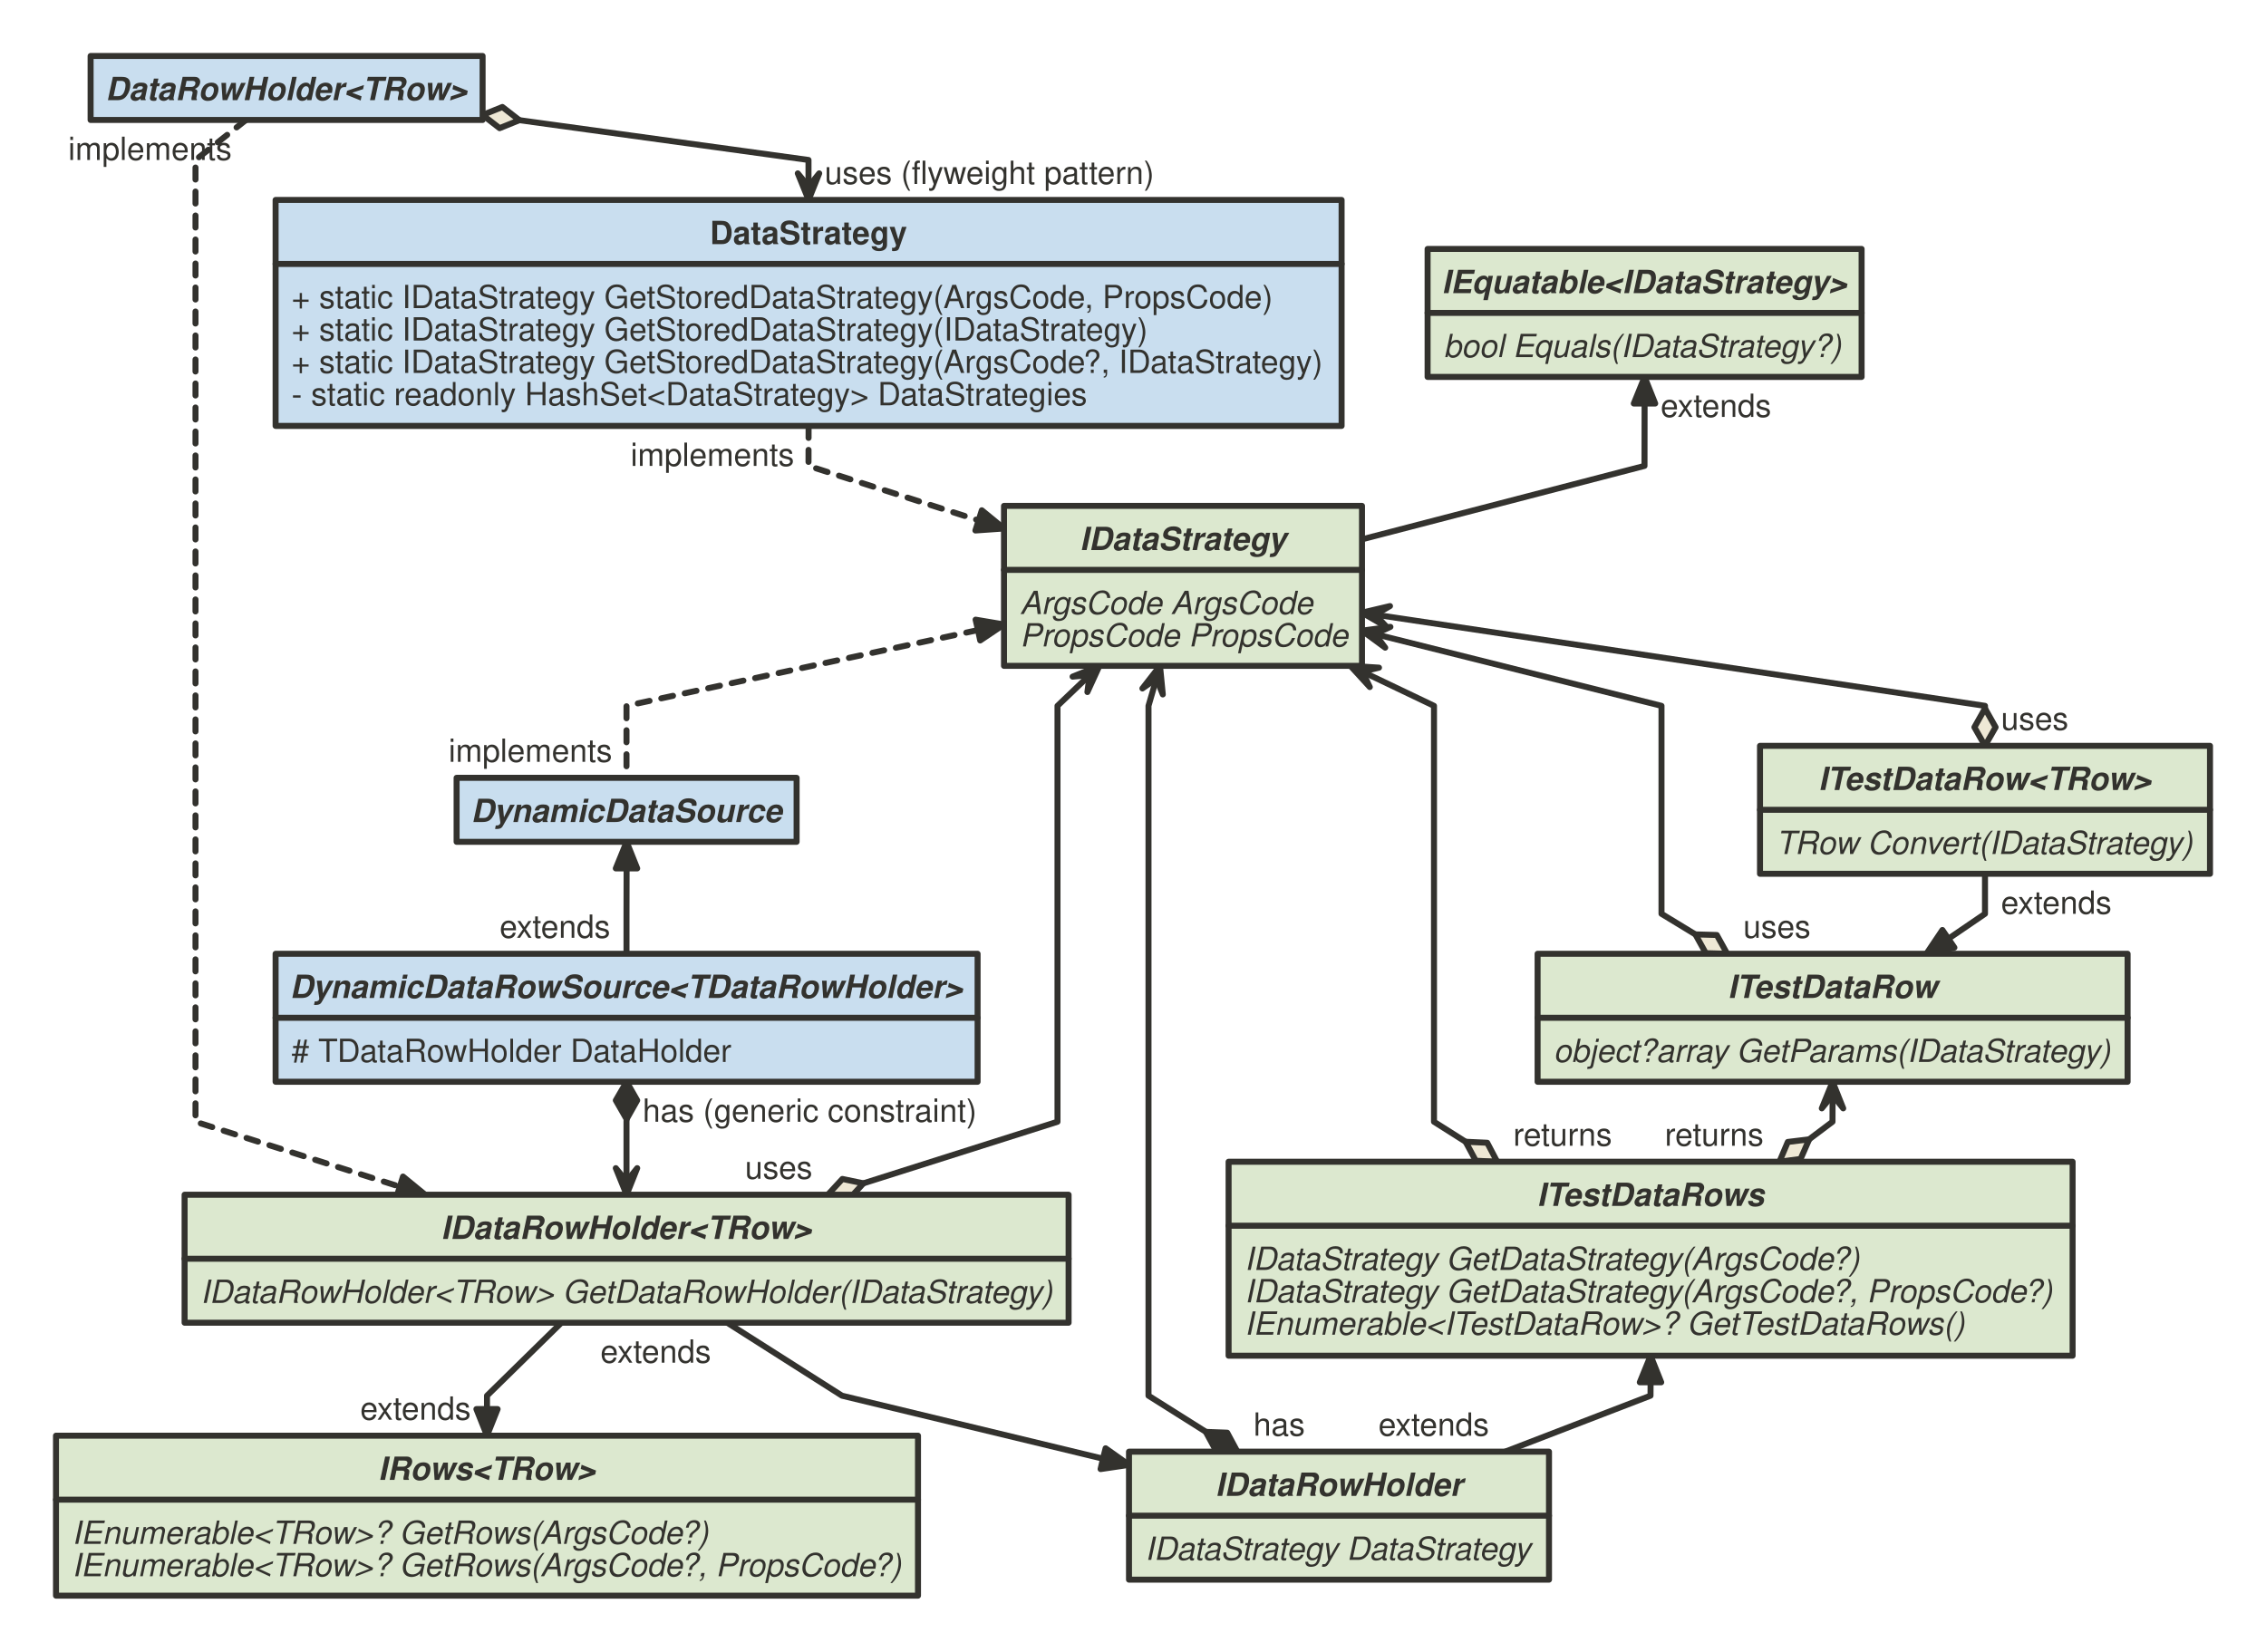
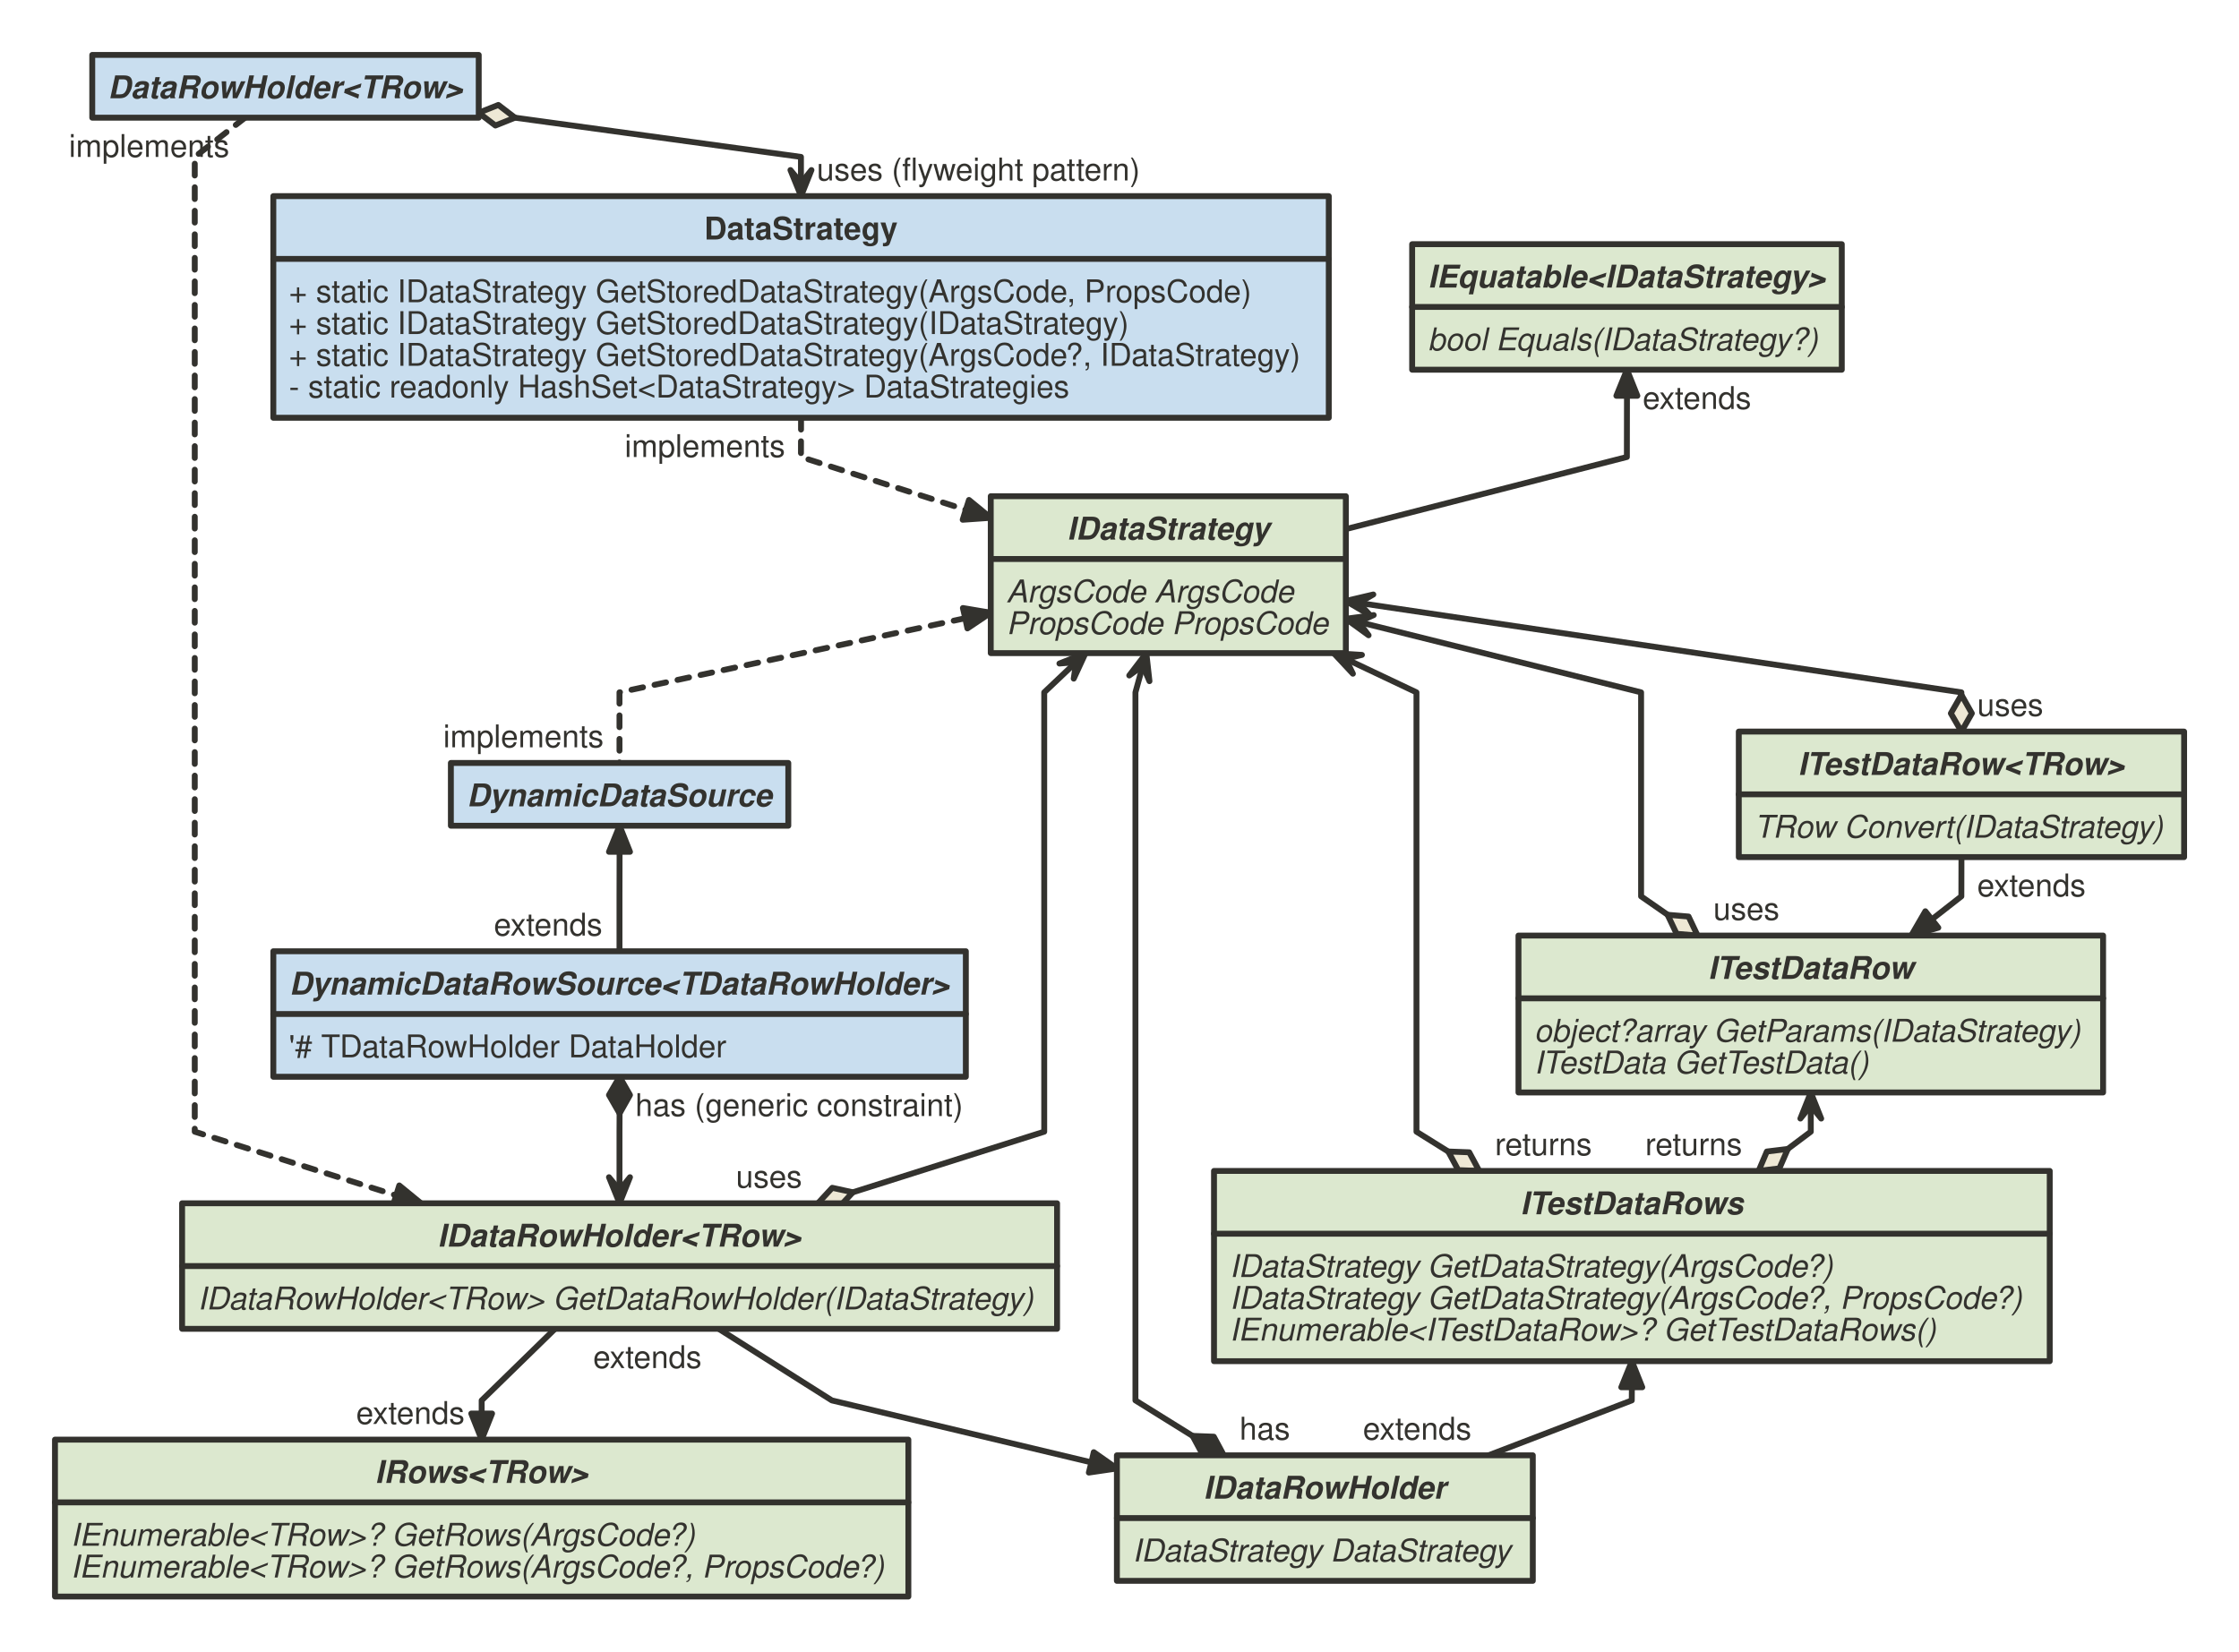
- <svg xmlns="http://www.w3.org/2000/svg" version="1.1" baseProfile="full" width="1133.0" height="826.0" viewBox="0 0 1133 826">
+ <svg xmlns="http://www.w3.org/2000/svg" version="1.1" baseProfile="full" width="1141.3" height="842.0" viewBox="0 0 1141.25 842">
  <g stroke-width="1.0" text-align="left" font="12pt Helvetica, Arial, sans-serif" font-size="12pt" font-family="Helvetica" font-weight="normal" font-style="normal">
    <g font-family="Helvetica" font-size="12pt" font-weight="bold" font-style="normal" stroke-width="3.0" stroke-linejoin="round" stroke-linecap="round" stroke="#33322E">
      <g stroke="transparent" fill="transparent">
-         <rect x="0.0" y="0.0" height="826.0" width="1133.0" stroke="none" />
+         <rect x="0.0" y="0.0" height="842.0" width="1141.3" stroke="none" />
      </g>
      <g transform="translate(8, 8)" fill="#33322E">
        <g transform="translate(20, 20)" fill="#33322E" font-family="Helvetica" font-size="12pt" font-weight="normal" font-style="normal">
-           <text x="728.6" y="545.0" stroke="none">returns</text>
-           <path d="M653.2 307.9 L689 325 L689 377 L689 377 L689 429 L689 429 L689 481 L689 481 L689 533 L689 533 L704.832 543.018 L704.8 543.0 " fill="none" />
-           <g fill="#eee8d5">
-             <path d="M709.9 552.5 L704.8 543.0 L715.6 543.5 L720.6 553.0 Z" />
-           </g>
-           <path d="M661.5 305.9 L653.2 307.9 L656.9 315.6 L647.2 305.0 Z" />
-           <text x="152.1" y="682.0" stroke="none">extends</text>
-           <path d="M252.7 633.5 L215.5 670 L215.5 676.667 L215.5 676.7 " fill="none" />
-           <path d="M210.2 676.7 L215.5 676.7 L220.8 676.7 L215.5 690.0 Z" />
-           <text x="6.1" y="52.0" stroke="none">implements</text>
+           <text x="734.0" y="561.0" stroke="none">returns</text>
+           <path d="M657.9 307.9 L694 325 L694 377 L694 377 L694 429 L694 429 L694 489 L694 489 L694 549 L694 549 L710.208 559.116 L710.2 559.1 " fill="none" />
+           <g fill="#eee8d5">
+             <path d="M715.3 568.6 L710.2 559.1 L720.9 559.5 L726.0 569.0 Z" />
+           </g>
+           <path d="M666.2 305.9 L657.9 307.9 L661.6 315.5 L651.8 305.0 Z" />
+           <text x="153.5" y="698.0" stroke="none">extends</text>
+           <path d="M254.9 649.5 L217.5 686 L217.5 692.667 L217.5 692.7 " fill="none" />
+           <path d="M212.2 692.7 L217.5 692.7 L222.8 692.7 L217.5 706.0 Z" />
+           <text x="7.1" y="52.0" stroke="none">implements</text>
          <g stroke-dasharray="6 6">
-             <path d="M95.0 32.0 L69.75 52 L69.75 128.5 L69.75 128.5 L69.75 205 L69.75 205 L69.75 265 L69.75 265 L69.75 325 L69.75 325 L69.75 377 L69.75 377 L69.75 429 L69.75 429 L69.75 481 L69.75 481 L69.75 533 L69.75 533 L171.872 565.461 L171.9 565.5 " fill="none" />
-           </g>
-           <path d="M170.3 570.5 L171.9 565.5 L173.5 560.4 L184.6 569.5 Z" />
-           <text x="384.3" y="64.0" stroke="none">uses
+             <path d="M96.9 32.0 L71.25 52 L71.25 128.5 L71.25 128.5 L71.25 205 L71.25 205 L71.25 265 L71.25 265 L71.25 325 L71.25 325 L71.25 377 L71.25 377 L71.25 429 L71.25 429 L71.25 489 L71.25 489 L71.25 549 L71.25 549 L173.899 581.478 L173.9 581.5 " fill="none" />
+           </g>
+           <path d="M172.3 586.6 L173.9 581.5 L175.5 576.4 L186.6 585.5 Z" />
+           <text x="388.3" y="64.0" stroke="none">uses
					(flyweight pattern)</text>
-           <path d="M231.7 32.1 L376.25 52 L376.25 65.333 L376.3 65.3 " fill="none" />
-           <path d="M370.9 58.7 L376.3 65.3 L381.6 58.7 L376.3 72.0 Z" />
-           <g fill="#eee8d5">
-             <path d="M223.2 25.5 L231.7 32.1 L221.8 36.1 L213.3 29.5 Z" />
-           </g>
-           <text x="287.3" y="205.0" stroke="none">implements</text>
+           <path d="M234.5 32.0 L380.25 52 L380.25 65.333 L380.3 65.3 " fill="none" />
+           <path d="M374.9 58.7 L380.3 65.3 L385.6 58.7 L380.3 72.0 Z" />
+           <g fill="#eee8d5">
+             <path d="M226.0 25.5 L234.5 32.0 L224.5 36.0 L216.0 29.5 Z" />
+           </g>
+           <text x="290.4" y="205.0" stroke="none">implements</text>
          <g stroke-dasharray="6 6">
-             <path d="M376.3 185.0 L376.25 205 L461.303 232.253 L461.3 232.3 " fill="none" />
-           </g>
-           <path d="M459.7 237.3 L461.3 232.3 L462.9 227.2 L474.0 236.3 Z" />
-           <text x="802.3" y="180.5" stroke="none">extends</text>
-           <path d="M794.3 173.8 L794.25 205 L653 241.728 L653.0 241.7 " fill="none" />
-           <path d="M799.6 173.8 L794.3 173.8 L788.9 173.8 L794.3 160.5 Z" />
-           <text x="843.6" y="441.0" stroke="none">uses</text>
-           <path d="M659.5 289.1 L802.75 325 L802.75 377 L802.75 377 L802.75 429 L802.75 429 L819.686 439.3 L819.7 439.3 " fill="none" />
-           <g fill="#eee8d5">
-             <path d="M824.9 448.7 L819.7 439.3 L830.4 439.6 L835.6 449.0 Z" />
-           </g>
-           <path d="M667.2 285.5 L659.5 289.1 L664.6 295.9 L653.0 287.4 Z" />
-           <text x="972.5" y="337.0" stroke="none">uses</text>
-           <path d="M659.6 279.4 L964.5 325 L964.5 326.333 L964.5 326.3 " fill="none" />
-           <g fill="#eee8d5">
-             <path d="M959.2 335.7 L964.5 326.3 L969.8 335.7 L964.5 345.0 Z" />
-           </g>
-           <path d="M667.0 275.1 L659.6 279.4 L665.4 285.6 L653.0 278.4 Z" />
-           <text x="972.5" y="429.0" stroke="none">extends</text>
-           <path d="M964.5 409.0 L964.5 429 L946.189 441.488 L946.2 441.5 " fill="none" />
-           <path d="M943.2 437.1 L946.2 441.5 L949.2 445.9 L935.2 449.0 Z" />
-           <text x="196.3" y="353.0" stroke="none">implements</text>
+             <path d="M380.3 185.0 L380.25 205 L464.303 231.933 L464.3 231.9 " fill="none" />
+           </g>
+           <path d="M462.7 237.0 L464.3 231.9 L465.9 226.9 L477.0 236.0 Z" />
+           <text x="809.3" y="180.5" stroke="none">extends</text>
+           <path d="M801.3 173.8 L801.25 205 L658 241.77 L658.0 241.8 " fill="none" />
+           <path d="M806.6 173.8 L801.3 173.8 L795.9 173.8 L801.3 160.5 Z" />
+           <text x="845.3" y="441.0" stroke="none">uses</text>
+           <path d="M664.5 289.1 L808.5 325 L808.5 377 L808.5 377 L808.5 429 L808.5 429 L821.995 438.361 L822.0 438.4 " fill="none" />
+           <g fill="#eee8d5">
+             <path d="M826.6 448.1 L822.0 438.4 L832.7 439.3 L837.3 449.0 Z" />
+           </g>
+           <path d="M672.2 285.6 L664.5 289.1 L669.6 295.9 L658.0 287.5 Z" />
+           <text x="979.8" y="337.0" stroke="none">uses</text>
+           <path d="M664.6 279.4 L971.75 325 L971.75 326.333 L971.8 326.3 " fill="none" />
+           <g fill="#eee8d5">
+             <path d="M966.4 335.7 L971.8 326.3 L977.1 335.7 L971.8 345.0 Z" />
+           </g>
+           <path d="M672.0 275.1 L664.6 279.4 L670.4 285.7 L658.0 278.4 Z" />
+           <text x="979.8" y="429.0" stroke="none">extends</text>
+           <path d="M971.8 409.0 L971.75 429 L956.671 440.788 L956.7 440.8 " fill="none" />
+           <path d="M953.4 436.6 L956.7 440.8 L960.0 445.0 L946.2 449.0 Z" />
+           <text x="197.9" y="353.0" stroke="none">implements</text>
          <g stroke-dasharray="6 6">
-             <path d="M461.0 287.1 L285.25 325 L285.25 361 L285.3 361.0 " fill="none" />
-           </g>
-           <path d="M462.1 292.3 L461.0 287.1 L459.8 281.9 L474.0 284.3 Z" />
-           <text x="221.8" y="441.0" stroke="none">extends</text>
-           <path d="M285.3 406.3 L285.25 429 L285.25 449 L285.3 449.0 " fill="none" />
-           <path d="M290.6 406.3 L285.3 406.3 L279.9 406.3 L285.3 393.0 Z" />
-           <text x="293.3" y="533.0" stroke="none">has
+             <path d="M464.0 287.2 L287.75 325 L287.75 361 L287.8 361.0 " fill="none" />
+           </g>
+           <path d="M465.1 292.4 L464.0 287.2 L462.8 282.0 L477.0 284.4 Z" />
+           <text x="223.7" y="449.0" stroke="none">extends</text>
+           <path d="M287.8 406.3 L287.75 429 L287.75 457 L287.8 457.0 " fill="none" />
+           <path d="M293.1 406.3 L287.8 406.3 L282.4 406.3 L287.8 393.0 Z" />
+           <text x="295.8" y="541.0" stroke="none">has
					(generic constraint)</text>
-           <path d="M285.3 531.7 L285.25 533 L285.25 562.833 L285.3 562.8 " fill="none" />
-           <path d="M279.9 556.2 L285.3 562.8 L290.6 556.2 L285.3 569.5 Z" />
+           <path d="M287.8 539.7 L287.75 549 L287.75 578.833 L287.8 578.8 " fill="none" />
+           <path d="M282.4 572.2 L287.8 578.8 L293.1 572.2 L287.8 585.5 Z" />
          <g fill="#33322E">
-             <path d="M290.6 522.3 L285.3 531.7 L279.9 522.3 L285.3 513.0 Z" />
-           </g>
-           <text x="272.2" y="653.5" stroke="none">extends</text>
-           <path d="M335.6 633.5 L393 670 L523.539 701.518 L523.5 701.5 " fill="none" />
-           <path d="M522.3 706.7 L523.5 701.5 L524.8 696.3 L536.5 704.6 Z" />
-           <text x="598.7" y="690.0" stroke="none">has</text>
-           <path d="M550.2 311.4 L546.25 325 L546.25 377 L546.25 377 L546.25 429 L546.25 429 L546.25 481 L546.25 481 L546.25 533 L546.25 533 L546.25 601.5 L546.25 601.5 L546.25 670 L546.25 670 L574.906 688.051 L574.9 688.1 " fill="none" />
+             <path d="M293.1 530.3 L287.8 539.7 L282.4 530.3 L287.8 521.0 Z" />
+           </g>
+           <text x="274.3" y="669.5" stroke="none">extends</text>
+           <path d="M338.3 649.5 L396 686 L528.281 717.59 L528.3 717.6 " fill="none" />
+           <path d="M527.0 722.8 L528.3 717.6 L529.5 712.4 L541.3 720.7 Z" />
+           <text x="603.8" y="706.0" stroke="none">has</text>
+           <path d="M554.5 311.4 L550.75 325 L550.75 377 L550.75 377 L550.75 429 L550.75 429 L550.75 489 L550.75 489 L550.75 549 L550.75 549 L550.75 617.5 L550.75 617.5 L550.75 686 L550.75 686 L579.931 704.144 L579.9 704.1 " fill="none" />
          <g fill="#33322E">
-             <path d="M580.0 697.5 L574.9 688.1 L585.6 688.5 L590.7 698.0 Z" />
-           </g>
-           <path d="M553.4 319.3 L550.2 311.4 L543.2 316.3 L552.0 305.0 Z" />
-           <text x="804.4" y="545.0" stroke="none">returns</text>
-           <path d="M888.3 519.7 L888.25 533 L876.594 541.774 L876.6 541.8 " fill="none" />
-           <g fill="#eee8d5">
-             <path d="M865.9 543.1 L876.6 541.8 L872.3 551.6 L861.7 553.0 Z" />
-           </g>
-           <path d="M893.6 526.3 L888.3 519.7 L882.9 526.3 L888.3 513.0 Z" />
-           <text x="661.2" y="690.0" stroke="none">extends</text>
-           <path d="M797.3 663.3 L797.25 670 L724.567 698 L724.6 698.0 " fill="none" />
-           <path d="M802.6 663.3 L797.3 663.3 L791.9 663.3 L797.3 650.0 Z" />
-           <text x="344.5" y="561.5" stroke="none">uses</text>
-           <path d="M403.7 563.8 L500.75 533 L500.75 481 L500.75 481 L500.75 429 L500.75 429 L500.75 377 L500.75 377 L500.75 325 L500.75 325 L516.848 309.607 L516.8 309.6 " fill="none" />
-           <path d="M515.7 318.1 L516.8 309.6 L508.3 310.4 L521.7 305.0 Z" />
-           <g fill="#eee8d5">
-             <path d="M393.2 561.6 L403.7 563.8 L396.4 571.8 L385.9 569.5 Z" />
+             <path d="M585.0 713.6 L579.9 704.1 L590.7 704.5 L595.8 714.0 Z" />
+           </g>
+           <path d="M557.9 319.3 L554.5 311.4 L547.6 316.4 L556.3 305.0 Z" />
+           <text x="810.6" y="561.0" stroke="none">returns</text>
+           <path d="M895.0 535.7 L895 549 L883.286 557.793 L883.3 557.8 " fill="none" />
+           <g fill="#eee8d5">
+             <path d="M872.6 559.1 L883.3 557.8 L879.0 567.7 L868.4 569.0 Z" />
+           </g>
+           <path d="M900.3 542.3 L895.0 535.7 L889.7 542.3 L895.0 529.0 Z" />
+           <text x="666.7" y="706.0" stroke="none">extends</text>
+           <path d="M803.8 679.3 L803.75 686 L730.717 714 L730.7 714.0 " fill="none" />
+           <path d="M809.1 679.3 L803.8 679.3 L798.4 679.3 L803.8 666.0 Z" />
+           <text x="347.1" y="577.5" stroke="none">uses</text>
+           <path d="M406.7 579.9 L504.25 549 L504.25 489 L504.25 489 L504.25 429 L504.25 429 L504.25 377 L504.25 377 L504.25 325 L504.25 325 L520.497 309.588 L520.5 309.6 " fill="none" />
+           <path d="M519.3 318.0 L520.5 309.6 L512.0 310.3 L525.3 305.0 Z" />
+           <g fill="#eee8d5">
+             <path d="M396.2 577.6 L406.7 579.9 L399.4 587.8 L388.9 585.5 Z" />
          </g>
          <g data-name="DataStrategy">
            <g fill="#C9DEEF" stroke="#33322E" data-name="DataStrategy">
-               <rect x="109.8" y="72.0" height="113.0" width="533.0" data-name="DataStrategy" />
-               <path d="M109.8 104.0 L642.8 104.0" fill="none" data-name="DataStrategy" />
-             </g>
-             <g transform="translate(109.75, 72)" font-family="Helvetica" font-size="12pt" font-weight="bold" font-style="normal" data-name="DataStrategy" data-compartment="0">
+               <rect x="111.3" y="72.0" height="113.0" width="538.0" data-name="DataStrategy" />
+               <path d="M111.3 104.0 L649.3 104.0" fill="none" data-name="DataStrategy" />
+             </g>
+             <g transform="translate(111.25, 72)" font-family="Helvetica" font-size="12pt" font-weight="bold" font-style="normal" data-name="DataStrategy" data-compartment="0">
              <g transform="translate(8, 8)" fill="#33322E" text-align="center" data-name="DataStrategy" data-compartment="0">
-                 <text x="258.5" y="14.1" stroke="none" text-anchor="middle" data-name="DataStrategy" data-compartment="0">DataStrategy</text>
-               </g>
-             </g>
-             <g transform="translate(109.75, 104)" font-family="Helvetica" font-size="12pt" font-weight="normal" font-style="normal" data-name="DataStrategy" data-compartment="1">
+                 <text x="261.0" y="14.1" stroke="none" text-anchor="middle" data-name="DataStrategy" data-compartment="0">DataStrategy</text>
+               </g>
+             </g>
+             <g transform="translate(111.25, 104)" font-family="Helvetica" font-size="12pt" font-weight="normal" font-style="normal" data-name="DataStrategy" data-compartment="1">
              <g transform="translate(8, 8)" fill="#33322E" text-align="left" data-name="DataStrategy" data-compartment="1">
                <text x="0.0" y="14.1" stroke="none" data-name="DataStrategy" data-compartment="1">+ static IDataStrategy GetStoredDataStrategy(ArgsCode, PropsCode)</text>
                <text x="0.0" y="30.3" stroke="none" data-name="DataStrategy" data-compartment="1">+ static IDataStrategy GetStoredDataStrategy(IDataStrategy)</text>
                <text x="0.0" y="46.5" stroke="none" data-name="DataStrategy" data-compartment="1">+ static IDataStrategy GetStoredDataStrategy(ArgsCode?, IDataStrategy)</text>
                <text x="0.0" y="62.7" stroke="none" data-name="DataStrategy" data-compartment="1">- static readonly HashSet&lt;DataStrategy&gt; DataStrategies</text>
              </g>
            </g>
          </g>
          <g data-name="IDataStrategy">
            <g fill="#DCE8CF" stroke="#33322E" data-name="IDataStrategy">
-               <rect x="474.0" y="225.0" height="80.0" width="179.0" data-name="IDataStrategy" />
-               <path d="M474.0 257.0 L653.0 257.0" fill="none" data-name="IDataStrategy" />
-             </g>
-             <g transform="translate(474, 225)" font-family="Helvetica" font-size="12pt" font-weight="bold" font-style="italic" data-name="IDataStrategy" data-compartment="0">
+               <rect x="477.0" y="225.0" height="80.0" width="181.0" data-name="IDataStrategy" />
+               <path d="M477.0 257.0 L658.0 257.0" fill="none" data-name="IDataStrategy" />
+             </g>
+             <g transform="translate(477, 225)" font-family="Helvetica" font-size="12pt" font-weight="bold" font-style="italic" data-name="IDataStrategy" data-compartment="0">
              <g transform="translate(8, 8)" fill="#33322E" text-align="center" data-name="IDataStrategy" data-compartment="0">
-                 <text x="81.5" y="14.1" stroke="none" text-anchor="middle" data-name="IDataStrategy" data-compartment="0">IDataStrategy</text>
-               </g>
-             </g>
-             <g transform="translate(474, 257)" font-family="Helvetica" font-size="12pt" font-weight="normal" font-style="italic" data-name="IDataStrategy" data-compartment="1">
+                 <text x="82.5" y="14.1" stroke="none" text-anchor="middle" data-name="IDataStrategy" data-compartment="0">IDataStrategy</text>
+               </g>
+             </g>
+             <g transform="translate(477, 257)" font-family="Helvetica" font-size="12pt" font-weight="normal" font-style="italic" data-name="IDataStrategy" data-compartment="1">
              <g transform="translate(8, 8)" fill="#33322E" text-align="left" data-name="IDataStrategy" data-compartment="1">
                <text x="0.0" y="14.1" stroke="none" data-name="IDataStrategy" data-compartment="1">ArgsCode ArgsCode</text>
                <text x="0.0" y="30.3" stroke="none" data-name="IDataStrategy" data-compartment="1">PropsCode PropsCode</text>
              </g>
            </g>
          </g>
          <g data-name="DynamicDataSource">
            <g fill="#C9DEEF" stroke="#33322E" data-name="DynamicDataSource">
-               <rect x="200.3" y="361.0" height="32.0" width="170.0" data-name="DynamicDataSource" />
-             </g>
-             <g transform="translate(200.25, 361)" font-family="Helvetica" font-size="12pt" font-weight="bold" font-style="italic" data-name="DynamicDataSource" data-compartment="0">
+               <rect x="201.8" y="361.0" height="32.0" width="172.0" data-name="DynamicDataSource" />
+             </g>
+             <g transform="translate(201.75, 361)" font-family="Helvetica" font-size="12pt" font-weight="bold" font-style="italic" data-name="DynamicDataSource" data-compartment="0">
              <g transform="translate(8, 8)" fill="#33322E" text-align="center" data-name="DynamicDataSource" data-compartment="0">
-                 <text x="77.0" y="14.1" stroke="none" text-anchor="middle" data-name="DynamicDataSource" data-compartment="0">DynamicDataSource</text>
+                 <text x="78.0" y="14.1" stroke="none" text-anchor="middle" data-name="DynamicDataSource" data-compartment="0">DynamicDataSource</text>
              </g>
            </g>
          </g>
          <g data-name="DynamicDataRowSource&lt;TDataRowHolder&gt;">
            <g fill="#C9DEEF" stroke="#33322E" data-name="DynamicDataRowSource&lt;TDataRowHolder&gt;">
-               <rect x="109.8" y="449.0" height="64.0" width="351.0" data-name="DynamicDataRowSource&lt;TDataRowHolder&gt;" />
-               <path d="M109.8 481.0 L460.8 481.0" fill="none" data-name="DynamicDataRowSource&lt;TDataRowHolder&gt;" />
-             </g>
-             <g transform="translate(109.75, 449)" font-family="Helvetica" font-size="12pt" font-weight="bold" font-style="italic" data-name="DynamicDataRowSource&lt;TDataRowHolder&gt;" data-compartment="0">
+               <rect x="111.3" y="457.0" height="64.0" width="353.0" data-name="DynamicDataRowSource&lt;TDataRowHolder&gt;" />
+               <path d="M111.3 489.0 L464.3 489.0" fill="none" data-name="DynamicDataRowSource&lt;TDataRowHolder&gt;" />
+             </g>
+             <g transform="translate(111.25, 457)" font-family="Helvetica" font-size="12pt" font-weight="bold" font-style="italic" data-name="DynamicDataRowSource&lt;TDataRowHolder&gt;" data-compartment="0">
              <g transform="translate(8, 8)" fill="#33322E" text-align="center" data-name="DynamicDataRowSource&lt;TDataRowHolder&gt;" data-compartment="0">
-                 <text x="167.5" y="14.1" stroke="none" text-anchor="middle" data-name="DynamicDataRowSource&lt;TDataRowHolder&gt;" data-compartment="0">DynamicDataRowSource&lt;TDataRowHolder&gt;</text>
-               </g>
-             </g>
-             <g transform="translate(109.75, 481)" font-family="Helvetica" font-size="12pt" font-weight="normal" font-style="normal" data-name="DynamicDataRowSource&lt;TDataRowHolder&gt;" data-compartment="1">
+                 <text x="168.5" y="14.1" stroke="none" text-anchor="middle" data-name="DynamicDataRowSource&lt;TDataRowHolder&gt;" data-compartment="0">DynamicDataRowSource&lt;TDataRowHolder&gt;</text>
+               </g>
+             </g>
+             <g transform="translate(111.25, 489)" font-family="Helvetica" font-size="12pt" font-weight="normal" font-style="normal" data-name="DynamicDataRowSource&lt;TDataRowHolder&gt;" data-compartment="1">
              <g transform="translate(8, 8)" fill="#33322E" text-align="left" data-name="DynamicDataRowSource&lt;TDataRowHolder&gt;" data-compartment="1">
-                 <text x="0.0" y="14.1" stroke="none" data-name="DynamicDataRowSource&lt;TDataRowHolder&gt;" data-compartment="1"># TDataRowHolder DataHolder</text>
+                 <text x="0.0" y="14.1" stroke="none" data-name="DynamicDataRowSource&lt;TDataRowHolder&gt;" data-compartment="1">'# TDataRowHolder DataHolder</text>
              </g>
            </g>
          </g>
          <g data-name="IDataRowHolder&lt;TRow&gt;">
            <g fill="#DCE8CF" stroke="#33322E" data-name="IDataRowHolder&lt;TRow&gt;">
-               <rect x="64.3" y="569.5" height="64.0" width="442.0" data-name="IDataRowHolder&lt;TRow&gt;" />
-               <path d="M64.3 601.5 L506.3 601.5" fill="none" data-name="IDataRowHolder&lt;TRow&gt;" />
-             </g>
-             <g transform="translate(64.25, 569.5)" font-family="Helvetica" font-size="12pt" font-weight="bold" font-style="italic" data-name="IDataRowHolder&lt;TRow&gt;" data-compartment="0">
+               <rect x="64.8" y="585.5" height="64.0" width="446.0" data-name="IDataRowHolder&lt;TRow&gt;" />
+               <path d="M64.8 617.5 L510.8 617.5" fill="none" data-name="IDataRowHolder&lt;TRow&gt;" />
+             </g>
+             <g transform="translate(64.75, 585.5)" font-family="Helvetica" font-size="12pt" font-weight="bold" font-style="italic" data-name="IDataRowHolder&lt;TRow&gt;" data-compartment="0">
              <g transform="translate(8, 8)" fill="#33322E" text-align="center" data-name="IDataRowHolder&lt;TRow&gt;" data-compartment="0">
-                 <text x="213.0" y="14.1" stroke="none" text-anchor="middle" data-name="IDataRowHolder&lt;TRow&gt;" data-compartment="0">IDataRowHolder&lt;TRow&gt;</text>
-               </g>
-             </g>
-             <g transform="translate(64.25, 601.5)" font-family="Helvetica" font-size="12pt" font-weight="normal" font-style="italic" data-name="IDataRowHolder&lt;TRow&gt;" data-compartment="1">
+                 <text x="215.0" y="14.1" stroke="none" text-anchor="middle" data-name="IDataRowHolder&lt;TRow&gt;" data-compartment="0">IDataRowHolder&lt;TRow&gt;</text>
+               </g>
+             </g>
+             <g transform="translate(64.75, 617.5)" font-family="Helvetica" font-size="12pt" font-weight="normal" font-style="italic" data-name="IDataRowHolder&lt;TRow&gt;" data-compartment="1">
              <g transform="translate(8, 8)" fill="#33322E" text-align="left" data-name="IDataRowHolder&lt;TRow&gt;" data-compartment="1">
                <text x="0.0" y="14.1" stroke="none" data-name="IDataRowHolder&lt;TRow&gt;" data-compartment="1">IDataRowHolder&lt;TRow&gt; GetDataRowHolder(IDataStrategy)</text>
              </g>
            </g>
          </g>
          <g data-name="IDataRowHolder">
            <g fill="#DCE8CF" stroke="#33322E" data-name="IDataRowHolder">
-               <rect x="536.5" y="698.0" height="64.0" width="210.0" data-name="IDataRowHolder" />
-               <path d="M536.5 730.0 L746.5 730.0" fill="none" data-name="IDataRowHolder" />
-             </g>
-             <g transform="translate(536.5, 698)" font-family="Helvetica" font-size="12pt" font-weight="bold" font-style="italic" data-name="IDataRowHolder" data-compartment="0">
+               <rect x="541.3" y="714.0" height="64.0" width="212.0" data-name="IDataRowHolder" />
+               <path d="M541.3 746.0 L753.3 746.0" fill="none" data-name="IDataRowHolder" />
+             </g>
+             <g transform="translate(541.25, 714)" font-family="Helvetica" font-size="12pt" font-weight="bold" font-style="italic" data-name="IDataRowHolder" data-compartment="0">
              <g transform="translate(8, 8)" fill="#33322E" text-align="center" data-name="IDataRowHolder" data-compartment="0">
-                 <text x="97.0" y="14.1" stroke="none" text-anchor="middle" data-name="IDataRowHolder" data-compartment="0">IDataRowHolder</text>
-               </g>
-             </g>
-             <g transform="translate(536.5, 730)" font-family="Helvetica" font-size="12pt" font-weight="normal" font-style="italic" data-name="IDataRowHolder" data-compartment="1">
+                 <text x="98.0" y="14.1" stroke="none" text-anchor="middle" data-name="IDataRowHolder" data-compartment="0">IDataRowHolder</text>
+               </g>
+             </g>
+             <g transform="translate(541.25, 746)" font-family="Helvetica" font-size="12pt" font-weight="normal" font-style="italic" data-name="IDataRowHolder" data-compartment="1">
              <g transform="translate(8, 8)" fill="#33322E" text-align="left" data-name="IDataRowHolder" data-compartment="1">
                <text x="0.0" y="14.1" stroke="none" data-name="IDataRowHolder" data-compartment="1">IDataStrategy DataStrategy</text>
              </g>
            </g>
          </g>
          <g data-name="ITestDataRows">
            <g fill="#DCE8CF" stroke="#33322E" data-name="ITestDataRows">
-               <rect x="586.3" y="553.0" height="97.0" width="422.0" data-name="ITestDataRows" />
-               <path d="M586.3 585.0 L1008.3 585.0" fill="none" data-name="ITestDataRows" />
-             </g>
-             <g transform="translate(586.25, 553)" font-family="Helvetica" font-size="12pt" font-weight="bold" font-style="italic" data-name="ITestDataRows" data-compartment="0">
+               <rect x="590.8" y="569.0" height="97.0" width="426.0" data-name="ITestDataRows" />
+               <path d="M590.8 601.0 L1016.8 601.0" fill="none" data-name="ITestDataRows" />
+             </g>
+             <g transform="translate(590.75, 569)" font-family="Helvetica" font-size="12pt" font-weight="bold" font-style="italic" data-name="ITestDataRows" data-compartment="0">
              <g transform="translate(8, 8)" fill="#33322E" text-align="center" data-name="ITestDataRows" data-compartment="0">
-                 <text x="203.0" y="14.1" stroke="none" text-anchor="middle" data-name="ITestDataRows" data-compartment="0">ITestDataRows</text>
-               </g>
-             </g>
-             <g transform="translate(586.25, 585)" font-family="Helvetica" font-size="12pt" font-weight="normal" font-style="italic" data-name="ITestDataRows" data-compartment="1">
+                 <text x="205.0" y="14.1" stroke="none" text-anchor="middle" data-name="ITestDataRows" data-compartment="0">ITestDataRows</text>
+               </g>
+             </g>
+             <g transform="translate(590.75, 601)" font-family="Helvetica" font-size="12pt" font-weight="normal" font-style="italic" data-name="ITestDataRows" data-compartment="1">
              <g transform="translate(8, 8)" fill="#33322E" text-align="left" data-name="ITestDataRows" data-compartment="1">
                <text x="0.0" y="14.1" stroke="none" data-name="ITestDataRows" data-compartment="1">IDataStrategy GetDataStrategy(ArgsCode?)</text>
                <text x="0.0" y="30.3" stroke="none" data-name="ITestDataRows" data-compartment="1">IDataStrategy GetDataStrategy(ArgsCode?, PropsCode?)</text>
                <text x="0.0" y="46.5" stroke="none" data-name="ITestDataRows" data-compartment="1">IEnumerable&lt;ITestDataRow&gt;? GetTestDataRows()</text>
              </g>
            </g>
          </g>
          <g data-name="ITestDataRow">
            <g fill="#DCE8CF" stroke="#33322E" data-name="ITestDataRow">
-               <rect x="740.8" y="449.0" height="64.0" width="295.0" data-name="ITestDataRow" />
-               <path d="M740.8 481.0 L1035.8 481.0" fill="none" data-name="ITestDataRow" />
-             </g>
-             <g transform="translate(740.75, 449)" font-family="Helvetica" font-size="12pt" font-weight="bold" font-style="italic" data-name="ITestDataRow" data-compartment="0">
+               <rect x="746.0" y="449.0" height="80.0" width="298.0" data-name="ITestDataRow" />
+               <path d="M746.0 481.0 L1044.0 481.0" fill="none" data-name="ITestDataRow" />
+             </g>
+             <g transform="translate(746, 449)" font-family="Helvetica" font-size="12pt" font-weight="bold" font-style="italic" data-name="ITestDataRow" data-compartment="0">
              <g transform="translate(8, 8)" fill="#33322E" text-align="center" data-name="ITestDataRow" data-compartment="0">
-                 <text x="139.5" y="14.1" stroke="none" text-anchor="middle" data-name="ITestDataRow" data-compartment="0">ITestDataRow</text>
-               </g>
-             </g>
-             <g transform="translate(740.75, 481)" font-family="Helvetica" font-size="12pt" font-weight="normal" font-style="italic" data-name="ITestDataRow" data-compartment="1">
+                 <text x="141.0" y="14.1" stroke="none" text-anchor="middle" data-name="ITestDataRow" data-compartment="0">ITestDataRow</text>
+               </g>
+             </g>
+             <g transform="translate(746, 481)" font-family="Helvetica" font-size="12pt" font-weight="normal" font-style="italic" data-name="ITestDataRow" data-compartment="1">
              <g transform="translate(8, 8)" fill="#33322E" text-align="left" data-name="ITestDataRow" data-compartment="1">
                <text x="0.0" y="14.1" stroke="none" data-name="ITestDataRow" data-compartment="1">object?array GetParams(IDataStrategy)</text>
+                 <text x="0.0" y="30.3" stroke="none" data-name="ITestDataRow" data-compartment="1">ITestData GetTestData()</text>
              </g>
            </g>
          </g>
          <g data-name="ITestDataRow&lt;TRow&gt;">
            <g fill="#DCE8CF" stroke="#33322E" data-name="ITestDataRow&lt;TRow&gt;">
-               <rect x="852.0" y="345.0" height="64.0" width="225.0" data-name="ITestDataRow&lt;TRow&gt;" />
-               <path d="M852.0 377.0 L1077.0 377.0" fill="none" data-name="ITestDataRow&lt;TRow&gt;" />
-             </g>
-             <g transform="translate(852, 345)" font-family="Helvetica" font-size="12pt" font-weight="bold" font-style="italic" data-name="ITestDataRow&lt;TRow&gt;" data-compartment="0">
+               <rect x="858.3" y="345.0" height="64.0" width="227.0" data-name="ITestDataRow&lt;TRow&gt;" />
+               <path d="M858.3 377.0 L1085.3 377.0" fill="none" data-name="ITestDataRow&lt;TRow&gt;" />
+             </g>
+             <g transform="translate(858.25, 345)" font-family="Helvetica" font-size="12pt" font-weight="bold" font-style="italic" data-name="ITestDataRow&lt;TRow&gt;" data-compartment="0">
              <g transform="translate(8, 8)" fill="#33322E" text-align="center" data-name="ITestDataRow&lt;TRow&gt;" data-compartment="0">
-                 <text x="104.5" y="14.1" stroke="none" text-anchor="middle" data-name="ITestDataRow&lt;TRow&gt;" data-compartment="0">ITestDataRow&lt;TRow&gt;</text>
-               </g>
-             </g>
-             <g transform="translate(852, 377)" font-family="Helvetica" font-size="12pt" font-weight="normal" font-style="italic" data-name="ITestDataRow&lt;TRow&gt;" data-compartment="1">
+                 <text x="105.5" y="14.1" stroke="none" text-anchor="middle" data-name="ITestDataRow&lt;TRow&gt;" data-compartment="0">ITestDataRow&lt;TRow&gt;</text>
+               </g>
+             </g>
+             <g transform="translate(858.25, 377)" font-family="Helvetica" font-size="12pt" font-weight="normal" font-style="italic" data-name="ITestDataRow&lt;TRow&gt;" data-compartment="1">
              <g transform="translate(8, 8)" fill="#33322E" text-align="left" data-name="ITestDataRow&lt;TRow&gt;" data-compartment="1">
                <text x="0.0" y="14.1" stroke="none" data-name="ITestDataRow&lt;TRow&gt;" data-compartment="1">TRow Convert(IDataStrategy)</text>
              </g>
            </g>
          </g>
          <g data-name="DataRowHolder&lt;TRow&gt;">
            <g fill="#C9DEEF" stroke="#33322E" data-name="DataRowHolder&lt;TRow&gt;">
-               <rect x="17.3" y="0.0" height="32.0" width="196.0" data-name="DataRowHolder&lt;TRow&gt;" />
-             </g>
-             <g transform="translate(17.25, 0)" font-family="Helvetica" font-size="12pt" font-weight="bold" font-style="italic" data-name="DataRowHolder&lt;TRow&gt;" data-compartment="0">
+               <rect x="19.0" y="0.0" height="32.0" width="197.0" data-name="DataRowHolder&lt;TRow&gt;" />
+             </g>
+             <g transform="translate(19, 0)" font-family="Helvetica" font-size="12pt" font-weight="bold" font-style="italic" data-name="DataRowHolder&lt;TRow&gt;" data-compartment="0">
              <g transform="translate(8, 8)" fill="#33322E" text-align="center" data-name="DataRowHolder&lt;TRow&gt;" data-compartment="0">
-                 <text x="90.0" y="14.1" stroke="none" text-anchor="middle" data-name="DataRowHolder&lt;TRow&gt;" data-compartment="0">DataRowHolder&lt;TRow&gt;</text>
+                 <text x="90.5" y="14.1" stroke="none" text-anchor="middle" data-name="DataRowHolder&lt;TRow&gt;" data-compartment="0">DataRowHolder&lt;TRow&gt;</text>
              </g>
            </g>
          </g>
          <g data-name="IRows&lt;TRow&gt;">
            <g fill="#DCE8CF" stroke="#33322E" data-name="IRows&lt;TRow&gt;">
-               <rect x="0.0" y="690.0" height="80.0" width="431.0" data-name="IRows&lt;TRow&gt;" />
-               <path d="M0.0 722.0 L431.0 722.0" fill="none" data-name="IRows&lt;TRow&gt;" />
-             </g>
-             <g transform="translate(0, 690)" font-family="Helvetica" font-size="12pt" font-weight="bold" font-style="italic" data-name="IRows&lt;TRow&gt;" data-compartment="0">
+               <rect x="0.0" y="706.0" height="80.0" width="435.0" data-name="IRows&lt;TRow&gt;" />
+               <path d="M0.0 738.0 L435.0 738.0" fill="none" data-name="IRows&lt;TRow&gt;" />
+             </g>
+             <g transform="translate(0, 706)" font-family="Helvetica" font-size="12pt" font-weight="bold" font-style="italic" data-name="IRows&lt;TRow&gt;" data-compartment="0">
              <g transform="translate(8, 8)" fill="#33322E" text-align="center" data-name="IRows&lt;TRow&gt;" data-compartment="0">
-                 <text x="207.5" y="14.1" stroke="none" text-anchor="middle" data-name="IRows&lt;TRow&gt;" data-compartment="0">IRows&lt;TRow&gt;</text>
-               </g>
-             </g>
-             <g transform="translate(0, 722)" font-family="Helvetica" font-size="12pt" font-weight="normal" font-style="italic" data-name="IRows&lt;TRow&gt;" data-compartment="1">
+                 <text x="209.5" y="14.1" stroke="none" text-anchor="middle" data-name="IRows&lt;TRow&gt;" data-compartment="0">IRows&lt;TRow&gt;</text>
+               </g>
+             </g>
+             <g transform="translate(0, 738)" font-family="Helvetica" font-size="12pt" font-weight="normal" font-style="italic" data-name="IRows&lt;TRow&gt;" data-compartment="1">
              <g transform="translate(8, 8)" fill="#33322E" text-align="left" data-name="IRows&lt;TRow&gt;" data-compartment="1">
                <text x="0.0" y="14.1" stroke="none" data-name="IRows&lt;TRow&gt;" data-compartment="1">IEnumerable&lt;TRow&gt;? GetRows(ArgsCode?)</text>
                <text x="0.0" y="30.3" stroke="none" data-name="IRows&lt;TRow&gt;" data-compartment="1">IEnumerable&lt;TRow&gt;? GetRows(ArgsCode?, PropsCode?)</text>
              </g>
            </g>
          </g>
          <g data-name="IEquatable&lt;IDataStrategy&gt;">
            <g fill="#DCE8CF" stroke="#33322E" data-name="IEquatable&lt;IDataStrategy&gt;">
-               <rect x="685.8" y="96.5" height="64.0" width="217.0" data-name="IEquatable&lt;IDataStrategy&gt;" />
-               <path d="M685.8 128.5 L902.8 128.5" fill="none" data-name="IEquatable&lt;IDataStrategy&gt;" />
-             </g>
-             <g transform="translate(685.75, 96.5)" font-family="Helvetica" font-size="12pt" font-weight="bold" font-style="italic" data-name="IEquatable&lt;IDataStrategy&gt;" data-compartment="0">
+               <rect x="691.8" y="96.5" height="64.0" width="219.0" data-name="IEquatable&lt;IDataStrategy&gt;" />
+               <path d="M691.8 128.5 L910.8 128.5" fill="none" data-name="IEquatable&lt;IDataStrategy&gt;" />
+             </g>
+             <g transform="translate(691.75, 96.5)" font-family="Helvetica" font-size="12pt" font-weight="bold" font-style="italic" data-name="IEquatable&lt;IDataStrategy&gt;" data-compartment="0">
              <g transform="translate(8, 8)" fill="#33322E" text-align="center" data-name="IEquatable&lt;IDataStrategy&gt;" data-compartment="0">
-                 <text x="100.5" y="14.1" stroke="none" text-anchor="middle" data-name="IEquatable&lt;IDataStrategy&gt;" data-compartment="0">IEquatable&lt;IDataStrategy&gt;</text>
-               </g>
-             </g>
-             <g transform="translate(685.75, 128.5)" font-family="Helvetica" font-size="12pt" font-weight="normal" font-style="italic" data-name="IEquatable&lt;IDataStrategy&gt;" data-compartment="1">
+                 <text x="101.5" y="14.1" stroke="none" text-anchor="middle" data-name="IEquatable&lt;IDataStrategy&gt;" data-compartment="0">IEquatable&lt;IDataStrategy&gt;</text>
+               </g>
+             </g>
+             <g transform="translate(691.75, 128.5)" font-family="Helvetica" font-size="12pt" font-weight="normal" font-style="italic" data-name="IEquatable&lt;IDataStrategy&gt;" data-compartment="1">
              <g transform="translate(8, 8)" fill="#33322E" text-align="left" data-name="IEquatable&lt;IDataStrategy&gt;" data-compartment="1">
                <text x="0.0" y="14.1" stroke="none" data-name="IEquatable&lt;IDataStrategy&gt;" data-compartment="1">bool Equals(IDataStrategy?)</text>
              </g>
            </g>
          </g>
        </g>
      </g>
    </g>
  </g>
</svg>
